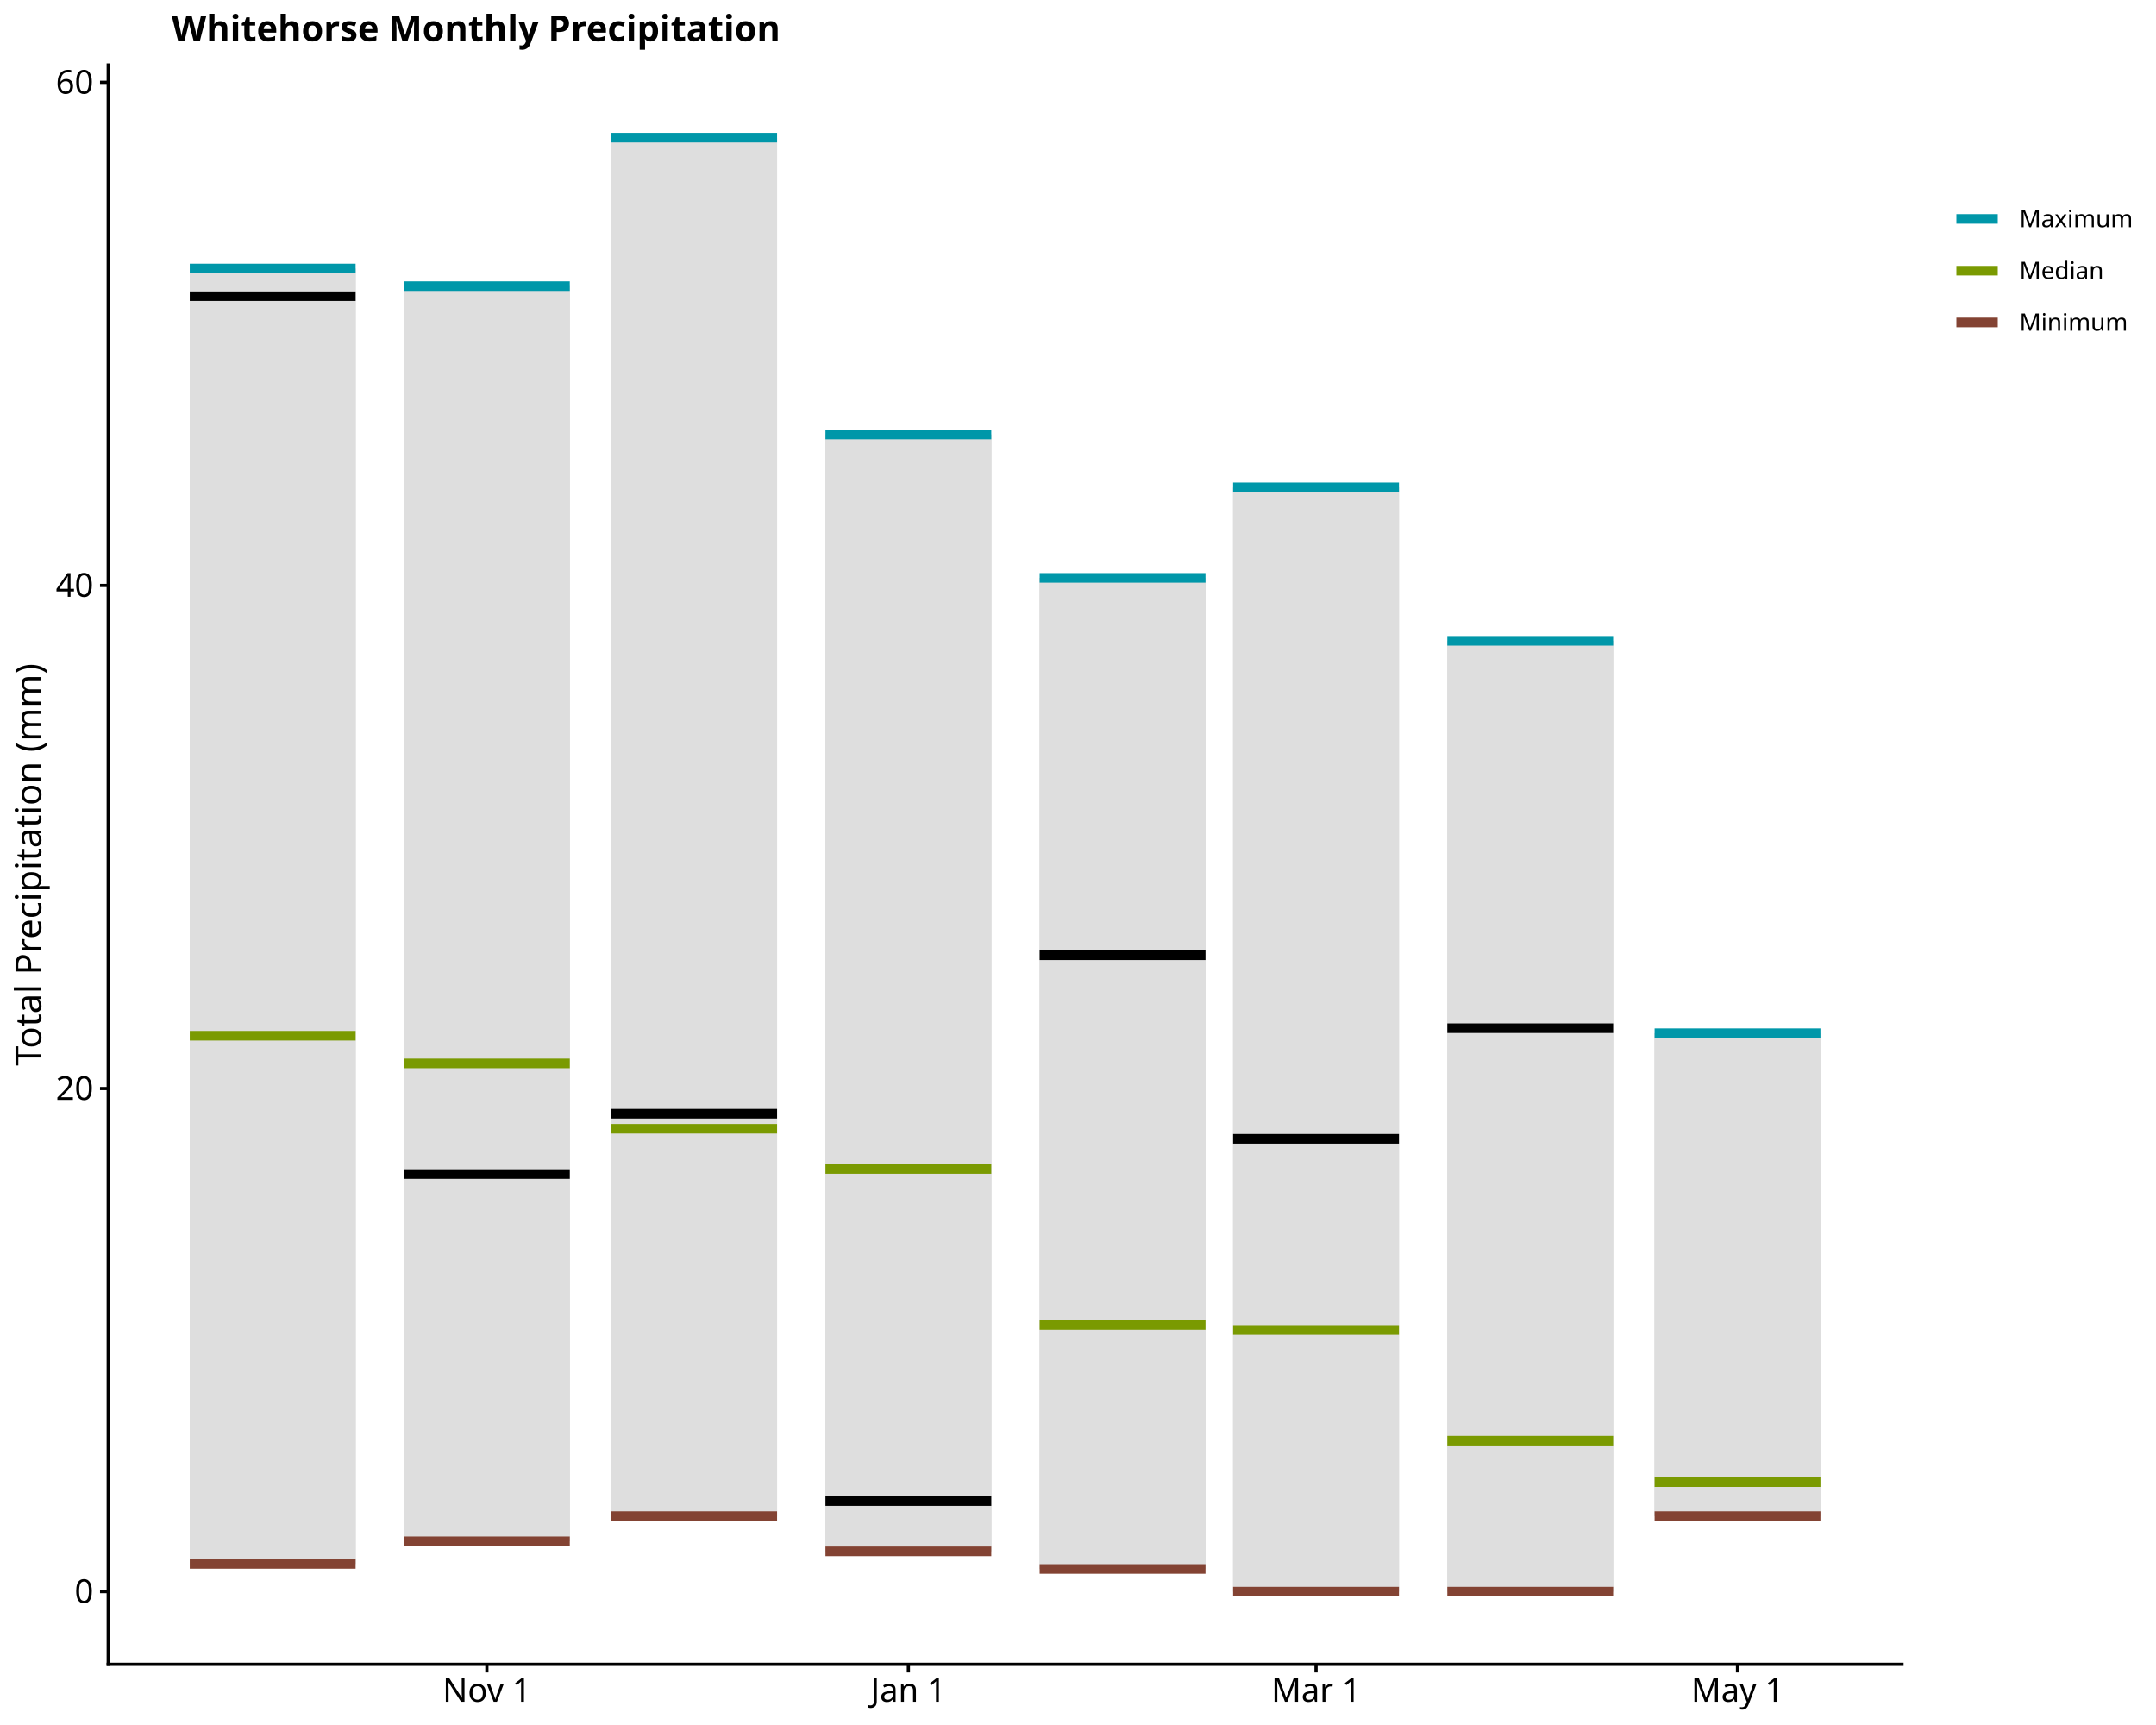
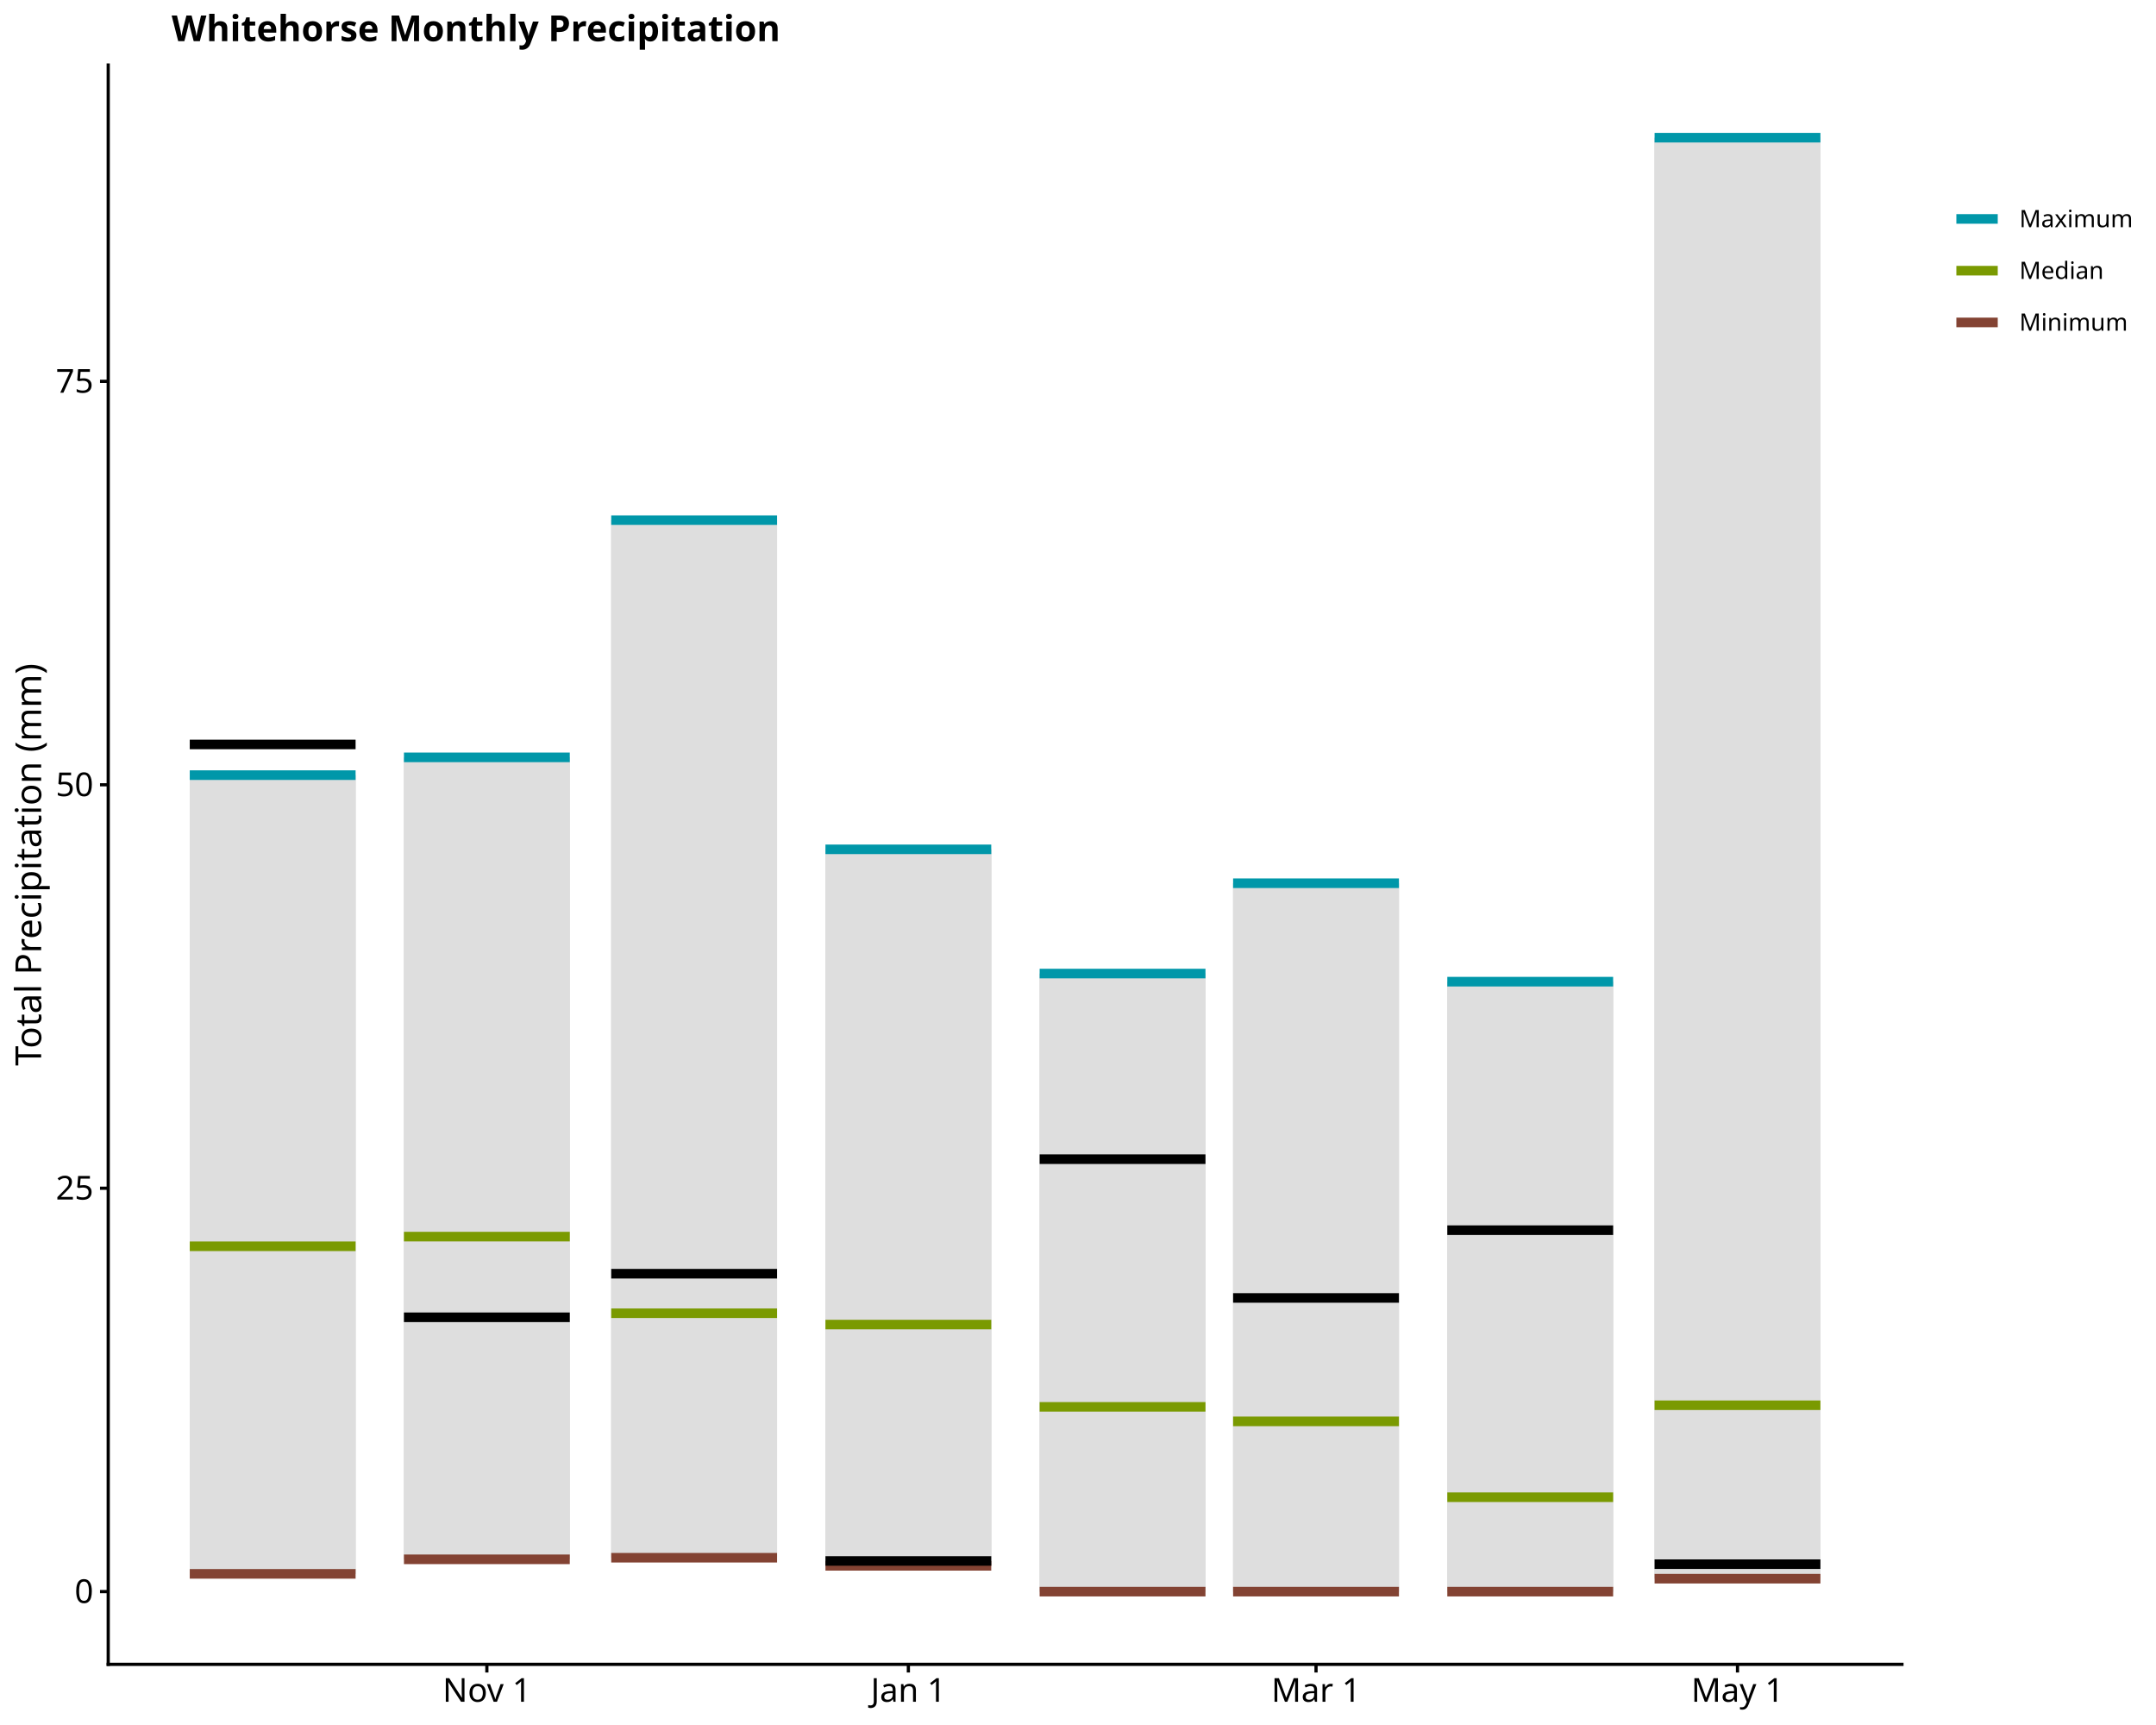
<svg xmlns="http://www.w3.org/2000/svg" class="svglite" data-engine-version="2.0" width="720.00pt" height="576.00pt" viewBox="0 0 720.00 576.00">
  <defs>
    <style type="text/css">
    .svglite line, .svglite polyline, .svglite polygon, .svglite path, .svglite rect, .svglite circle {
      fill: none;
      stroke: #000000;
      stroke-linecap: round;
      stroke-linejoin: round;
      stroke-miterlimit: 10.00;
    }
  </style>
  </defs>
  <rect width="100%" height="100%" style="stroke: none; fill: #FFFFFF;" />
  <defs>
    <clipPath id="cpMC4wMHw3MjAuMDB8MC4wMHw1NzYuMDA=">
      <rect x="0.00" y="0.00" width="720.00" height="576.00" />
    </clipPath>
  </defs>
  <g clip-path="url(#cpMC4wMHw3MjAuMDB8MC4wMHw1NzYuMDA=)">
    <rect x="0.00" y="0.00" width="720.00" height="576.00" style="stroke-width: 1.07; stroke: #FFFFFF; fill: #FFFFFF;" />
  </g>
  <defs>
    <clipPath id="cpMzYuMTR8NjM1LjE2fDIxLjcxfDU1NS43NA==">
      <rect x="36.14" y="21.71" width="599.03" height="534.03" />
    </clipPath>
  </defs>
  <g clip-path="url(#cpMzYuMTR8NjM1LjE2fDIxLjcxfDU1NS43NA==)">
    <rect x="36.14" y="21.71" width="599.03" height="534.03" style="stroke-width: 1.07; stroke: none; fill: #FFFFFF;" />
-     <rect x="275.66" y="145.09" width="55.38" height="372.93" style="stroke-width: 1.07; stroke: none; stroke-linecap: butt; stroke-linejoin: miter; fill: #DEDEDE;" />
-     <rect x="275.66" y="145.09" width="55.38" height="372.93" style="stroke-width: 1.07; stroke: none; stroke-linecap: butt; stroke-linejoin: miter; fill: #DEDEDE;" />
-     <rect x="275.66" y="145.09" width="55.38" height="372.93" style="stroke-width: 1.07; stroke: none; stroke-linecap: butt; stroke-linejoin: miter; fill: #DEDEDE;" />
-     <rect x="347.19" y="192.97" width="55.38" height="330.93" style="stroke-width: 1.07; stroke: none; stroke-linecap: butt; stroke-linejoin: miter; fill: #DEDEDE;" />
-     <rect x="347.19" y="192.97" width="55.38" height="330.93" style="stroke-width: 1.07; stroke: none; stroke-linecap: butt; stroke-linejoin: miter; fill: #DEDEDE;" />
-     <rect x="347.19" y="192.97" width="55.38" height="330.93" style="stroke-width: 1.07; stroke: none; stroke-linecap: butt; stroke-linejoin: miter; fill: #DEDEDE;" />
-     <rect x="411.80" y="162.73" width="55.38" height="368.73" style="stroke-width: 1.07; stroke: none; stroke-linecap: butt; stroke-linejoin: miter; fill: #DEDEDE;" />
-     <rect x="411.80" y="162.73" width="55.38" height="368.73" style="stroke-width: 1.07; stroke: none; stroke-linecap: butt; stroke-linejoin: miter; fill: #DEDEDE;" />
-     <rect x="411.80" y="162.73" width="55.38" height="368.73" style="stroke-width: 1.07; stroke: none; stroke-linecap: butt; stroke-linejoin: miter; fill: #DEDEDE;" />
-     <rect x="483.33" y="213.97" width="55.38" height="317.49" style="stroke-width: 1.07; stroke: none; stroke-linecap: butt; stroke-linejoin: miter; fill: #DEDEDE;" />
-     <rect x="483.33" y="213.97" width="55.38" height="317.49" style="stroke-width: 1.07; stroke: none; stroke-linecap: butt; stroke-linejoin: miter; fill: #DEDEDE;" />
-     <rect x="483.33" y="213.97" width="55.38" height="317.49" style="stroke-width: 1.07; stroke: none; stroke-linecap: butt; stroke-linejoin: miter; fill: #DEDEDE;" />
-     <rect x="552.55" y="345.00" width="55.38" height="161.27" style="stroke-width: 1.07; stroke: none; stroke-linecap: butt; stroke-linejoin: miter; fill: #DEDEDE;" />
-     <rect x="552.55" y="345.00" width="55.38" height="161.27" style="stroke-width: 1.07; stroke: none; stroke-linecap: butt; stroke-linejoin: miter; fill: #DEDEDE;" />
-     <rect x="552.55" y="345.00" width="55.38" height="161.27" style="stroke-width: 1.07; stroke: none; stroke-linecap: butt; stroke-linejoin: miter; fill: #DEDEDE;" />
-     <rect x="63.37" y="89.66" width="55.38" height="432.56" style="stroke-width: 1.07; stroke: none; stroke-linecap: butt; stroke-linejoin: miter; fill: #DEDEDE;" />
-     <rect x="63.37" y="89.66" width="55.38" height="432.56" style="stroke-width: 1.07; stroke: none; stroke-linecap: butt; stroke-linejoin: miter; fill: #DEDEDE;" />
-     <rect x="63.37" y="89.66" width="55.38" height="432.56" style="stroke-width: 1.07; stroke: none; stroke-linecap: butt; stroke-linejoin: miter; fill: #DEDEDE;" />
-     <rect x="134.90" y="95.54" width="55.38" height="419.12" style="stroke-width: 1.07; stroke: none; stroke-linecap: butt; stroke-linejoin: miter; fill: #DEDEDE;" />
-     <rect x="134.90" y="95.54" width="55.38" height="419.12" style="stroke-width: 1.07; stroke: none; stroke-linecap: butt; stroke-linejoin: miter; fill: #DEDEDE;" />
-     <rect x="134.90" y="95.54" width="55.38" height="419.12" style="stroke-width: 1.07; stroke: none; stroke-linecap: butt; stroke-linejoin: miter; fill: #DEDEDE;" />
-     <rect x="204.12" y="45.98" width="55.38" height="460.28" style="stroke-width: 1.07; stroke: none; stroke-linecap: butt; stroke-linejoin: miter; fill: #DEDEDE;" />
-     <rect x="204.12" y="45.98" width="55.38" height="460.28" style="stroke-width: 1.07; stroke: none; stroke-linecap: butt; stroke-linejoin: miter; fill: #DEDEDE;" />
-     <rect x="204.12" y="45.98" width="55.38" height="460.28" style="stroke-width: 1.07; stroke: none; stroke-linecap: butt; stroke-linejoin: miter; fill: #DEDEDE;" />
-     <line x1="275.66" y1="518.02" x2="331.03" y2="518.02" style="stroke-width: 3.20; stroke: #834333; stroke-linecap: butt;" />
-     <line x1="347.19" y1="523.90" x2="402.57" y2="523.90" style="stroke-width: 3.20; stroke: #834333; stroke-linecap: butt;" />
+     <rect x="275.66" y="283.60" width="55.38" height="239.24" style="stroke-width: 1.07; stroke: none; stroke-linecap: butt; stroke-linejoin: miter; fill: #DEDEDE;" />
+     <rect x="275.66" y="283.60" width="55.38" height="239.24" style="stroke-width: 1.07; stroke: none; stroke-linecap: butt; stroke-linejoin: miter; fill: #DEDEDE;" />
+     <rect x="275.66" y="283.60" width="55.38" height="239.24" style="stroke-width: 1.07; stroke: none; stroke-linecap: butt; stroke-linejoin: miter; fill: #DEDEDE;" />
+     <rect x="347.19" y="325.09" width="55.38" height="206.37" style="stroke-width: 1.07; stroke: none; stroke-linecap: butt; stroke-linejoin: miter; fill: #DEDEDE;" />
+     <rect x="347.19" y="325.09" width="55.38" height="206.37" style="stroke-width: 1.07; stroke: none; stroke-linecap: butt; stroke-linejoin: miter; fill: #DEDEDE;" />
+     <rect x="347.19" y="325.09" width="55.38" height="206.37" style="stroke-width: 1.07; stroke: none; stroke-linecap: butt; stroke-linejoin: miter; fill: #DEDEDE;" />
+     <rect x="411.80" y="294.92" width="55.38" height="236.54" style="stroke-width: 1.07; stroke: none; stroke-linecap: butt; stroke-linejoin: miter; fill: #DEDEDE;" />
+     <rect x="411.80" y="294.92" width="55.38" height="236.54" style="stroke-width: 1.07; stroke: none; stroke-linecap: butt; stroke-linejoin: miter; fill: #DEDEDE;" />
+     <rect x="411.80" y="294.92" width="55.38" height="236.54" style="stroke-width: 1.07; stroke: none; stroke-linecap: butt; stroke-linejoin: miter; fill: #DEDEDE;" />
+     <rect x="483.33" y="327.79" width="55.38" height="203.67" style="stroke-width: 1.07; stroke: none; stroke-linecap: butt; stroke-linejoin: miter; fill: #DEDEDE;" />
+     <rect x="483.33" y="327.79" width="55.38" height="203.67" style="stroke-width: 1.07; stroke: none; stroke-linecap: butt; stroke-linejoin: miter; fill: #DEDEDE;" />
+     <rect x="483.33" y="327.79" width="55.38" height="203.67" style="stroke-width: 1.07; stroke: none; stroke-linecap: butt; stroke-linejoin: miter; fill: #DEDEDE;" />
+     <rect x="552.55" y="45.98" width="55.38" height="481.17" style="stroke-width: 1.07; stroke: none; stroke-linecap: butt; stroke-linejoin: miter; fill: #DEDEDE;" />
+     <rect x="552.55" y="45.98" width="55.38" height="481.17" style="stroke-width: 1.07; stroke: none; stroke-linecap: butt; stroke-linejoin: miter; fill: #DEDEDE;" />
+     <rect x="552.55" y="45.98" width="55.38" height="481.17" style="stroke-width: 1.07; stroke: none; stroke-linecap: butt; stroke-linejoin: miter; fill: #DEDEDE;" />
+     <rect x="63.37" y="258.82" width="55.38" height="266.72" style="stroke-width: 1.07; stroke: none; stroke-linecap: butt; stroke-linejoin: miter; fill: #DEDEDE;" />
+     <rect x="63.37" y="258.82" width="55.38" height="266.72" style="stroke-width: 1.07; stroke: none; stroke-linecap: butt; stroke-linejoin: miter; fill: #DEDEDE;" />
+     <rect x="63.37" y="258.82" width="55.38" height="266.72" style="stroke-width: 1.07; stroke: none; stroke-linecap: butt; stroke-linejoin: miter; fill: #DEDEDE;" />
+     <rect x="134.90" y="252.89" width="55.38" height="267.79" style="stroke-width: 1.07; stroke: none; stroke-linecap: butt; stroke-linejoin: miter; fill: #DEDEDE;" />
+     <rect x="134.90" y="252.89" width="55.38" height="267.79" style="stroke-width: 1.07; stroke: none; stroke-linecap: butt; stroke-linejoin: miter; fill: #DEDEDE;" />
+     <rect x="134.90" y="252.89" width="55.38" height="267.79" style="stroke-width: 1.07; stroke: none; stroke-linecap: butt; stroke-linejoin: miter; fill: #DEDEDE;" />
+     <rect x="204.12" y="173.68" width="55.38" height="346.46" style="stroke-width: 1.07; stroke: none; stroke-linecap: butt; stroke-linejoin: miter; fill: #DEDEDE;" />
+     <rect x="204.12" y="173.68" width="55.38" height="346.46" style="stroke-width: 1.07; stroke: none; stroke-linecap: butt; stroke-linejoin: miter; fill: #DEDEDE;" />
+     <rect x="204.12" y="173.68" width="55.38" height="346.46" style="stroke-width: 1.07; stroke: none; stroke-linecap: butt; stroke-linejoin: miter; fill: #DEDEDE;" />
+     <line x1="275.66" y1="522.84" x2="331.03" y2="522.84" style="stroke-width: 3.20; stroke: #834333; stroke-linecap: butt;" />
+     <line x1="347.19" y1="531.46" x2="402.57" y2="531.46" style="stroke-width: 3.20; stroke: #834333; stroke-linecap: butt;" />
    <line x1="411.80" y1="531.46" x2="467.18" y2="531.46" style="stroke-width: 3.20; stroke: #834333; stroke-linecap: butt;" />
    <line x1="483.33" y1="531.46" x2="538.71" y2="531.46" style="stroke-width: 3.20; stroke: #834333; stroke-linecap: butt;" />
-     <line x1="552.55" y1="506.26" x2="607.93" y2="506.26" style="stroke-width: 3.20; stroke: #834333; stroke-linecap: butt;" />
-     <line x1="63.37" y1="522.22" x2="118.75" y2="522.22" style="stroke-width: 3.20; stroke: #834333; stroke-linecap: butt;" />
-     <line x1="134.90" y1="514.66" x2="190.28" y2="514.66" style="stroke-width: 3.20; stroke: #834333; stroke-linecap: butt;" />
-     <line x1="204.12" y1="506.26" x2="259.50" y2="506.26" style="stroke-width: 3.20; stroke: #834333; stroke-linecap: butt;" />
-     <line x1="275.66" y1="145.09" x2="331.03" y2="145.09" style="stroke-width: 3.20; stroke: #0097A9; stroke-linecap: butt;" />
-     <line x1="347.19" y1="192.97" x2="402.57" y2="192.97" style="stroke-width: 3.20; stroke: #0097A9; stroke-linecap: butt;" />
-     <line x1="411.80" y1="162.73" x2="467.18" y2="162.73" style="stroke-width: 3.20; stroke: #0097A9; stroke-linecap: butt;" />
-     <line x1="483.33" y1="213.97" x2="538.71" y2="213.97" style="stroke-width: 3.20; stroke: #0097A9; stroke-linecap: butt;" />
-     <line x1="552.55" y1="345.00" x2="607.93" y2="345.00" style="stroke-width: 3.20; stroke: #0097A9; stroke-linecap: butt;" />
-     <line x1="63.37" y1="89.66" x2="118.75" y2="89.66" style="stroke-width: 3.20; stroke: #0097A9; stroke-linecap: butt;" />
-     <line x1="134.90" y1="95.54" x2="190.28" y2="95.54" style="stroke-width: 3.20; stroke: #0097A9; stroke-linecap: butt;" />
-     <line x1="204.12" y1="45.98" x2="259.50" y2="45.98" style="stroke-width: 3.20; stroke: #0097A9; stroke-linecap: butt;" />
-     <line x1="275.66" y1="390.35" x2="331.03" y2="390.35" style="stroke-width: 3.20; stroke: #7A9A01; stroke-linecap: butt;" />
-     <line x1="347.19" y1="442.43" x2="402.57" y2="442.43" style="stroke-width: 3.20; stroke: #7A9A01; stroke-linecap: butt;" />
-     <line x1="411.80" y1="444.11" x2="467.18" y2="444.11" style="stroke-width: 3.20; stroke: #7A9A01; stroke-linecap: butt;" />
-     <line x1="483.33" y1="481.07" x2="538.71" y2="481.07" style="stroke-width: 3.20; stroke: #7A9A01; stroke-linecap: butt;" />
-     <line x1="552.55" y1="494.92" x2="607.93" y2="494.92" style="stroke-width: 3.20; stroke: #7A9A01; stroke-linecap: butt;" />
-     <line x1="63.37" y1="345.84" x2="118.75" y2="345.84" style="stroke-width: 3.20; stroke: #7A9A01; stroke-linecap: butt;" />
-     <line x1="134.90" y1="355.08" x2="190.28" y2="355.08" style="stroke-width: 3.20; stroke: #7A9A01; stroke-linecap: butt;" />
-     <line x1="204.12" y1="376.91" x2="259.50" y2="376.91" style="stroke-width: 3.20; stroke: #7A9A01; stroke-linecap: butt;" />
-     <line x1="63.37" y1="98.90" x2="118.75" y2="98.90" style="stroke-width: 3.20; stroke-linecap: butt;" />
-     <line x1="134.90" y1="392.03" x2="190.28" y2="392.03" style="stroke-width: 3.20; stroke-linecap: butt;" />
-     <line x1="204.12" y1="371.87" x2="259.50" y2="371.87" style="stroke-width: 3.20; stroke-linecap: butt;" />
-     <line x1="275.66" y1="501.22" x2="331.03" y2="501.22" style="stroke-width: 3.20; stroke-linecap: butt;" />
-     <line x1="347.19" y1="318.96" x2="402.57" y2="318.96" style="stroke-width: 3.20; stroke-linecap: butt;" />
-     <line x1="411.80" y1="380.27" x2="467.18" y2="380.27" style="stroke-width: 3.20; stroke-linecap: butt;" />
-     <line x1="483.33" y1="343.32" x2="538.71" y2="343.32" style="stroke-width: 3.20; stroke-linecap: butt;" />
+     <line x1="552.55" y1="527.15" x2="607.93" y2="527.15" style="stroke-width: 3.20; stroke: #834333; stroke-linecap: butt;" />
+     <line x1="63.37" y1="525.53" x2="118.75" y2="525.53" style="stroke-width: 3.20; stroke: #834333; stroke-linecap: butt;" />
+     <line x1="134.90" y1="520.68" x2="190.28" y2="520.68" style="stroke-width: 3.20; stroke: #834333; stroke-linecap: butt;" />
+     <line x1="204.12" y1="520.15" x2="259.50" y2="520.15" style="stroke-width: 3.20; stroke: #834333; stroke-linecap: butt;" />
+     <line x1="275.66" y1="283.60" x2="331.03" y2="283.60" style="stroke-width: 3.20; stroke: #0097A9; stroke-linecap: butt;" />
+     <line x1="347.19" y1="325.09" x2="402.57" y2="325.09" style="stroke-width: 3.20; stroke: #0097A9; stroke-linecap: butt;" />
+     <line x1="411.80" y1="294.92" x2="467.18" y2="294.92" style="stroke-width: 3.20; stroke: #0097A9; stroke-linecap: butt;" />
+     <line x1="483.33" y1="327.79" x2="538.71" y2="327.79" style="stroke-width: 3.20; stroke: #0097A9; stroke-linecap: butt;" />
+     <line x1="552.55" y1="45.98" x2="607.93" y2="45.98" style="stroke-width: 3.20; stroke: #0097A9; stroke-linecap: butt;" />
+     <line x1="63.37" y1="258.82" x2="118.75" y2="258.82" style="stroke-width: 3.20; stroke: #0097A9; stroke-linecap: butt;" />
+     <line x1="134.90" y1="252.89" x2="190.28" y2="252.89" style="stroke-width: 3.20; stroke: #0097A9; stroke-linecap: butt;" />
+     <line x1="204.12" y1="173.68" x2="259.50" y2="173.68" style="stroke-width: 3.20; stroke: #0097A9; stroke-linecap: butt;" />
+     <line x1="275.66" y1="442.29" x2="331.03" y2="442.29" style="stroke-width: 3.20; stroke: #7A9A01; stroke-linecap: butt;" />
+     <line x1="347.19" y1="469.77" x2="402.57" y2="469.77" style="stroke-width: 3.20; stroke: #7A9A01; stroke-linecap: butt;" />
+     <line x1="411.80" y1="474.62" x2="467.18" y2="474.62" style="stroke-width: 3.20; stroke: #7A9A01; stroke-linecap: butt;" />
+     <line x1="483.33" y1="499.94" x2="538.71" y2="499.94" style="stroke-width: 3.20; stroke: #7A9A01; stroke-linecap: butt;" />
+     <line x1="552.55" y1="469.23" x2="607.93" y2="469.23" style="stroke-width: 3.20; stroke: #7A9A01; stroke-linecap: butt;" />
+     <line x1="63.37" y1="416.15" x2="118.75" y2="416.15" style="stroke-width: 3.20; stroke: #7A9A01; stroke-linecap: butt;" />
+     <line x1="134.90" y1="412.92" x2="190.28" y2="412.92" style="stroke-width: 3.20; stroke: #7A9A01; stroke-linecap: butt;" />
+     <line x1="204.12" y1="438.51" x2="259.50" y2="438.51" style="stroke-width: 3.20; stroke: #7A9A01; stroke-linecap: butt;" />
+     <line x1="63.37" y1="248.58" x2="118.75" y2="248.58" style="stroke-width: 3.20; stroke-linecap: butt;" />
+     <line x1="134.90" y1="439.86" x2="190.28" y2="439.86" style="stroke-width: 3.20; stroke-linecap: butt;" />
+     <line x1="204.12" y1="425.31" x2="259.50" y2="425.31" style="stroke-width: 3.20; stroke-linecap: butt;" />
+     <line x1="275.66" y1="521.22" x2="331.03" y2="521.22" style="stroke-width: 3.20; stroke-linecap: butt;" />
+     <line x1="347.19" y1="387.06" x2="402.57" y2="387.06" style="stroke-width: 3.20; stroke-linecap: butt;" />
+     <line x1="411.80" y1="433.40" x2="467.18" y2="433.40" style="stroke-width: 3.20; stroke-linecap: butt;" />
+     <line x1="483.33" y1="410.77" x2="538.71" y2="410.77" style="stroke-width: 3.20; stroke-linecap: butt;" />
+     <line x1="552.55" y1="522.30" x2="607.93" y2="522.30" style="stroke-width: 3.20; stroke-linecap: butt;" />
  </g>
  <g clip-path="url(#cpMC4wMHw3MjAuMDB8MC4wMHw1NzYuMDA=)">
    <polyline points="36.14,555.74 36.14,21.71 " style="stroke-width: 1.07; stroke-linecap: square;" />
    <text x="31.21" y="535.25" text-anchor="end" style="font-size: 11.00px; font-family: sans;" textLength="6.12px" lengthAdjust="spacingAndGlyphs">0</text>
-     <text x="31.21" y="367.26" text-anchor="end" style="font-size: 11.00px; font-family: sans;" textLength="12.24px" lengthAdjust="spacingAndGlyphs">20</text>
-     <text x="31.21" y="199.27" text-anchor="end" style="font-size: 11.00px; font-family: sans;" textLength="12.24px" lengthAdjust="spacingAndGlyphs">40</text>
-     <text x="31.21" y="31.29" text-anchor="end" style="font-size: 11.00px; font-family: sans;" textLength="12.24px" lengthAdjust="spacingAndGlyphs">60</text>
+     <text x="31.21" y="400.54" text-anchor="end" style="font-size: 11.00px; font-family: sans;" textLength="12.24px" lengthAdjust="spacingAndGlyphs">25</text>
+     <text x="31.21" y="265.84" text-anchor="end" style="font-size: 11.00px; font-family: sans;" textLength="12.24px" lengthAdjust="spacingAndGlyphs">50</text>
+     <text x="31.21" y="131.13" text-anchor="end" style="font-size: 11.00px; font-family: sans;" textLength="12.24px" lengthAdjust="spacingAndGlyphs">75</text>
    <polyline points="33.40,531.46 36.14,531.46 " style="stroke-width: 1.07; stroke-linecap: butt;" />
-     <polyline points="33.40,363.48 36.14,363.48 " style="stroke-width: 1.07; stroke-linecap: butt;" />
-     <polyline points="33.40,195.49 36.14,195.49 " style="stroke-width: 1.07; stroke-linecap: butt;" />
-     <polyline points="33.40,27.50 36.14,27.50 " style="stroke-width: 1.07; stroke-linecap: butt;" />
+     <polyline points="33.40,396.76 36.14,396.76 " style="stroke-width: 1.07; stroke-linecap: butt;" />
+     <polyline points="33.40,262.05 36.14,262.05 " style="stroke-width: 1.07; stroke-linecap: butt;" />
+     <polyline points="33.40,127.34 36.14,127.34 " style="stroke-width: 1.07; stroke-linecap: butt;" />
    <polyline points="36.14,555.74 635.16,555.74 " style="stroke-width: 1.07; stroke-linecap: square;" />
    <polyline points="162.59,558.47 162.59,555.74 " style="stroke-width: 1.07; stroke-linecap: butt;" />
    <polyline points="303.35,558.47 303.35,555.74 " style="stroke-width: 1.07; stroke-linecap: butt;" />
    <polyline points="439.49,558.47 439.49,555.74 " style="stroke-width: 1.07; stroke-linecap: butt;" />
    <polyline points="580.24,558.47 580.24,555.74 " style="stroke-width: 1.07; stroke-linecap: butt;" />
    <text x="162.59" y="568.24" text-anchor="middle" style="font-size: 11.00px; font-family: sans;" textLength="28.74px" lengthAdjust="spacingAndGlyphs">Nov 1</text>
    <text x="303.35" y="568.24" text-anchor="middle" style="font-size: 11.00px; font-family: sans;" textLength="26.91px" lengthAdjust="spacingAndGlyphs">Jan 1</text>
    <text x="439.49" y="568.24" text-anchor="middle" style="font-size: 11.00px; font-family: sans;" textLength="28.12px" lengthAdjust="spacingAndGlyphs">Mar 1</text>
    <text x="580.24" y="568.24" text-anchor="middle" style="font-size: 11.00px; font-family: sans;" textLength="29.96px" lengthAdjust="spacingAndGlyphs">May 1</text>
    <text transform="translate(13.74,288.72) rotate(-90)" text-anchor="middle" style="font-size: 12.00px; font-family: sans;" textLength="127.38px" lengthAdjust="spacingAndGlyphs">Total Precipitation (mm)</text>
    <rect x="646.12" y="44.55" width="68.40" height="77.24" style="stroke-width: 1.07; stroke: none; fill: #FFFFFF;" />
    <rect x="651.60" y="64.46" width="17.28" height="17.28" style="stroke-width: 1.07; stroke: none; fill: #FFFFFF;" />
    <line x1="653.33" y1="73.10" x2="667.15" y2="73.10" style="stroke-width: 3.20; stroke: #0097A9; stroke-linecap: butt;" />
    <rect x="651.60" y="81.74" width="17.28" height="17.28" style="stroke-width: 1.07; stroke: none; fill: #FFFFFF;" />
    <line x1="653.33" y1="90.38" x2="667.15" y2="90.38" style="stroke-width: 3.20; stroke: #7A9A01; stroke-linecap: butt;" />
    <rect x="651.60" y="99.02" width="17.28" height="17.28" style="stroke-width: 1.07; stroke: none; fill: #FFFFFF;" />
    <line x1="653.33" y1="107.66" x2="667.15" y2="107.66" style="stroke-width: 3.20; stroke: #834333; stroke-linecap: butt;" />
    <text x="674.36" y="75.86" style="font-size: 8.00px; font-family: sans;" textLength="34.68px" lengthAdjust="spacingAndGlyphs">Maximum</text>
    <text x="674.36" y="93.14" style="font-size: 8.00px; font-family: sans;" textLength="26.24px" lengthAdjust="spacingAndGlyphs">Median</text>
    <text x="674.36" y="110.42" style="font-size: 8.00px; font-family: sans;" textLength="32.45px" lengthAdjust="spacingAndGlyphs">Minimum</text>
    <text x="57.32" y="13.74" style="font-size: 12.00px; font-weight: bold; font-family: sans;" textLength="175.43px" lengthAdjust="spacingAndGlyphs">Whitehorse Monthly Precipitation</text>
  </g>
</svg>
